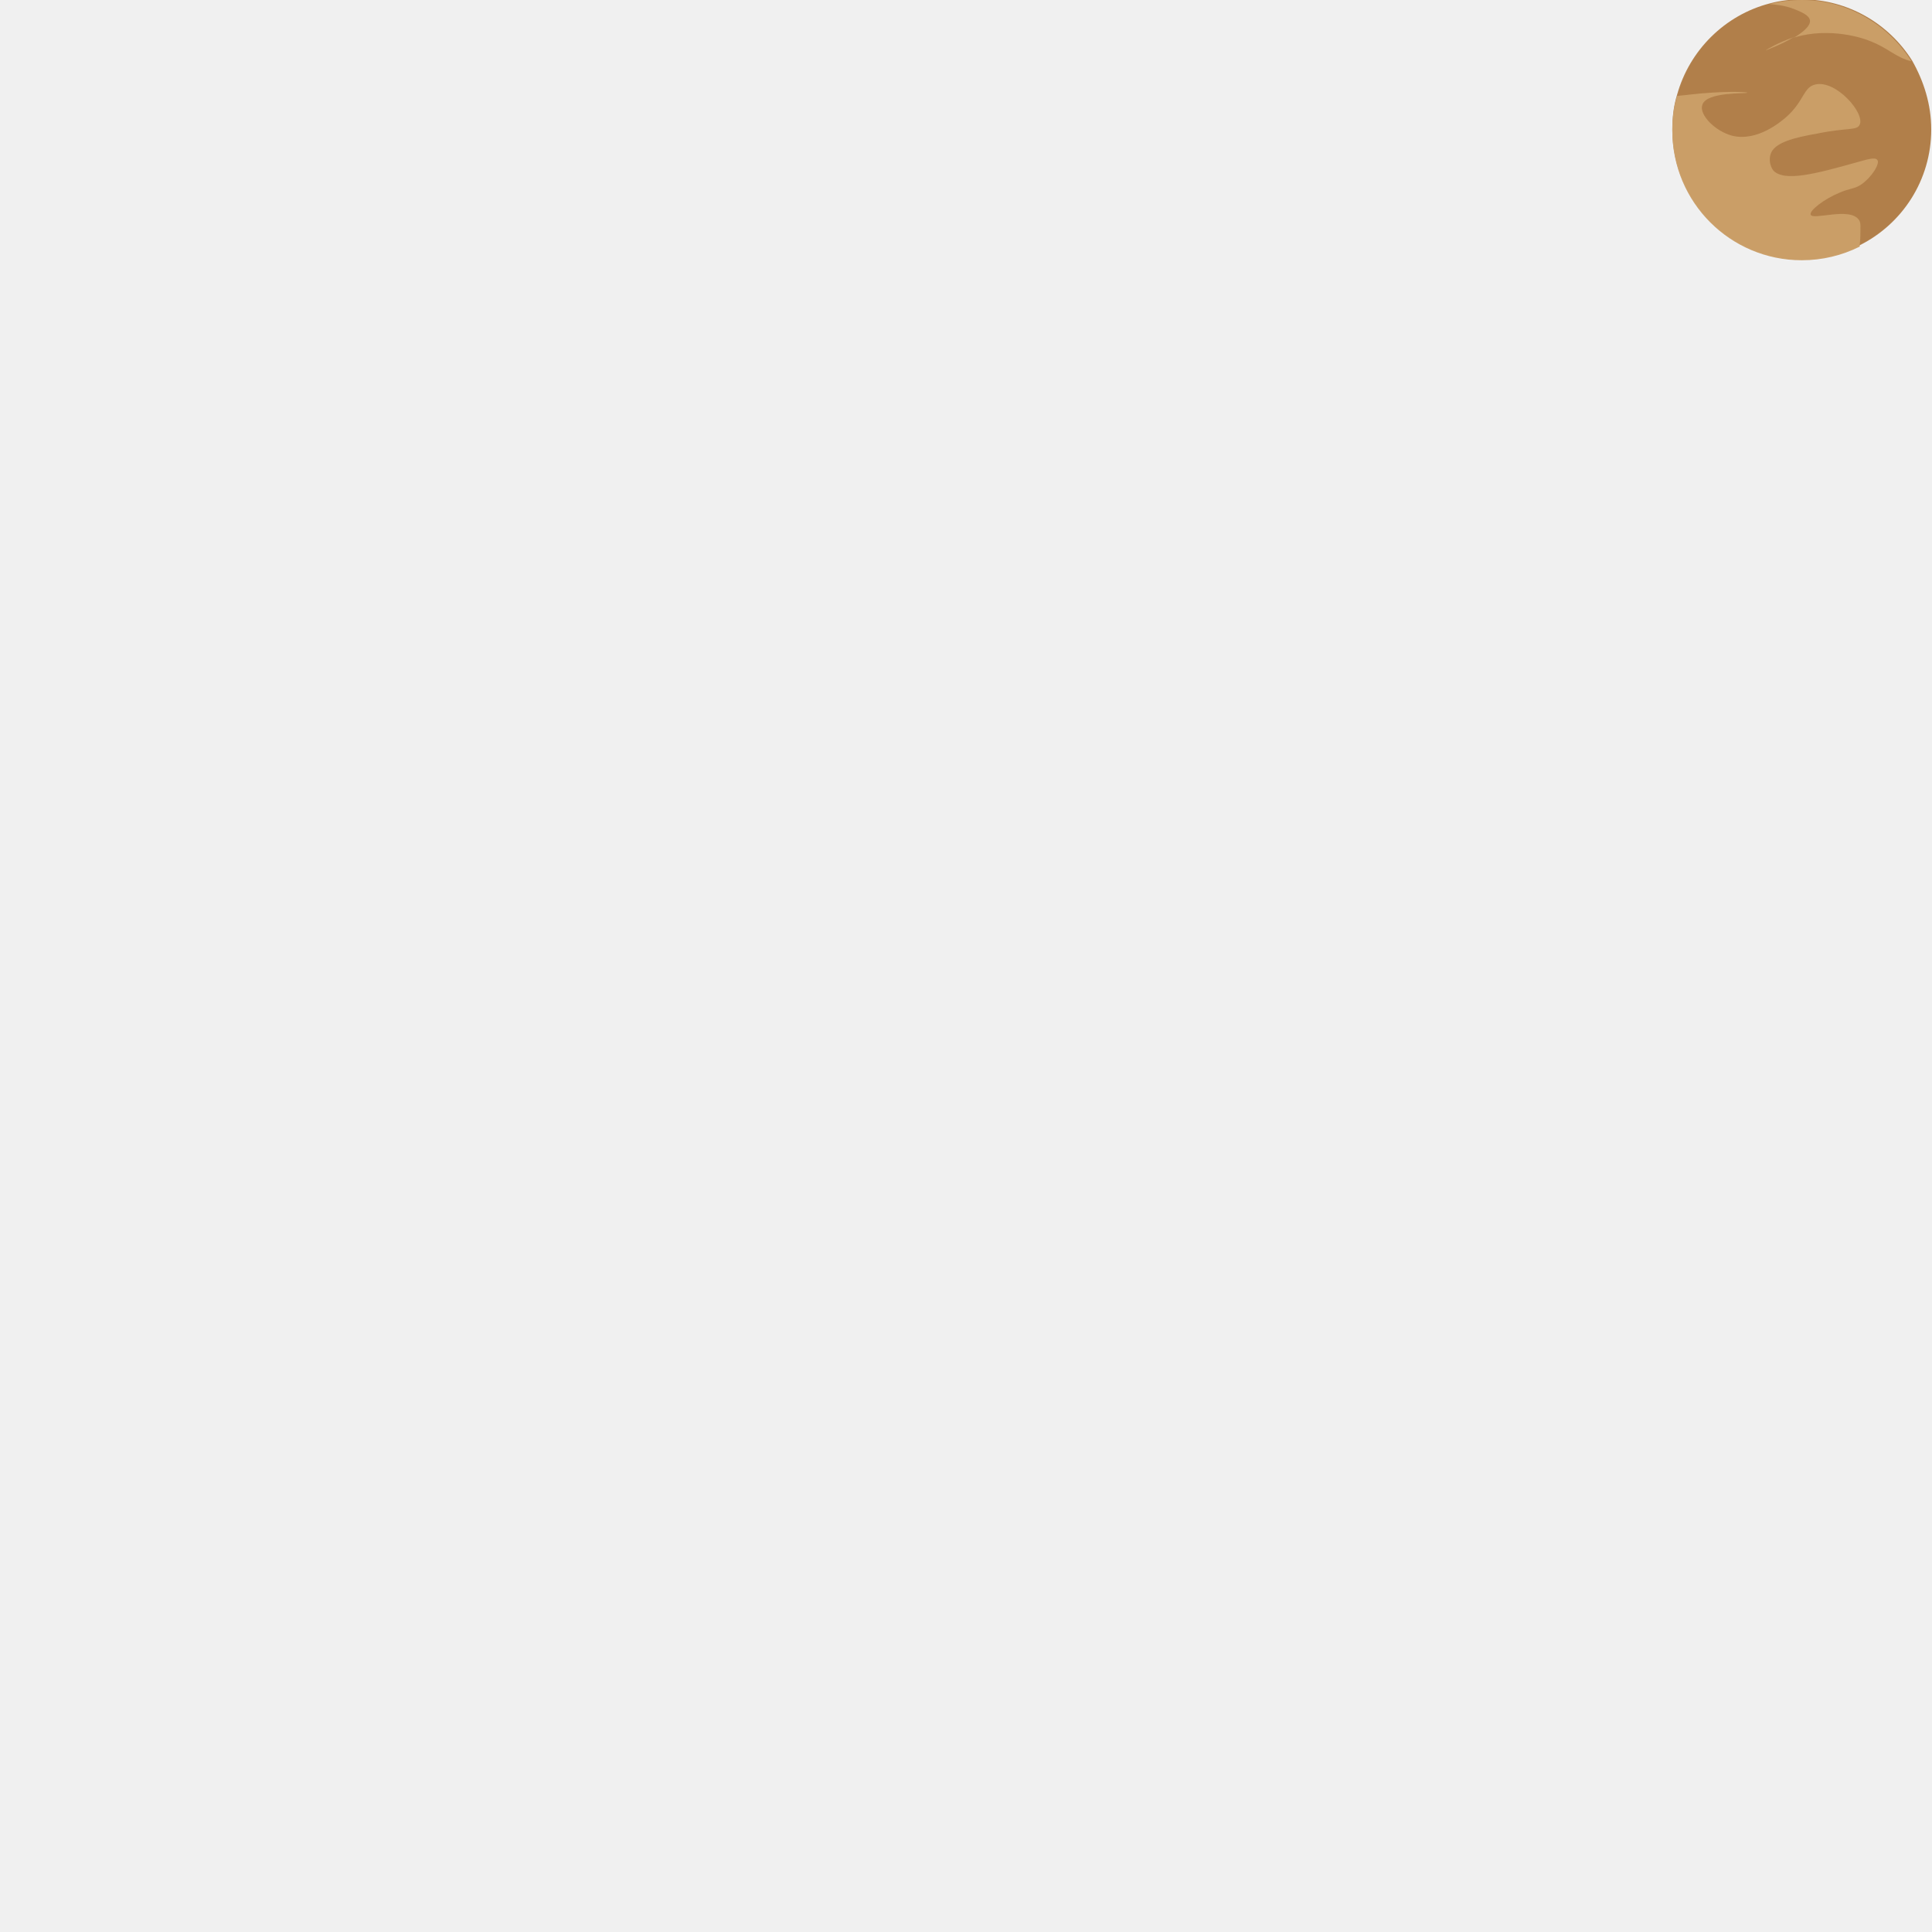
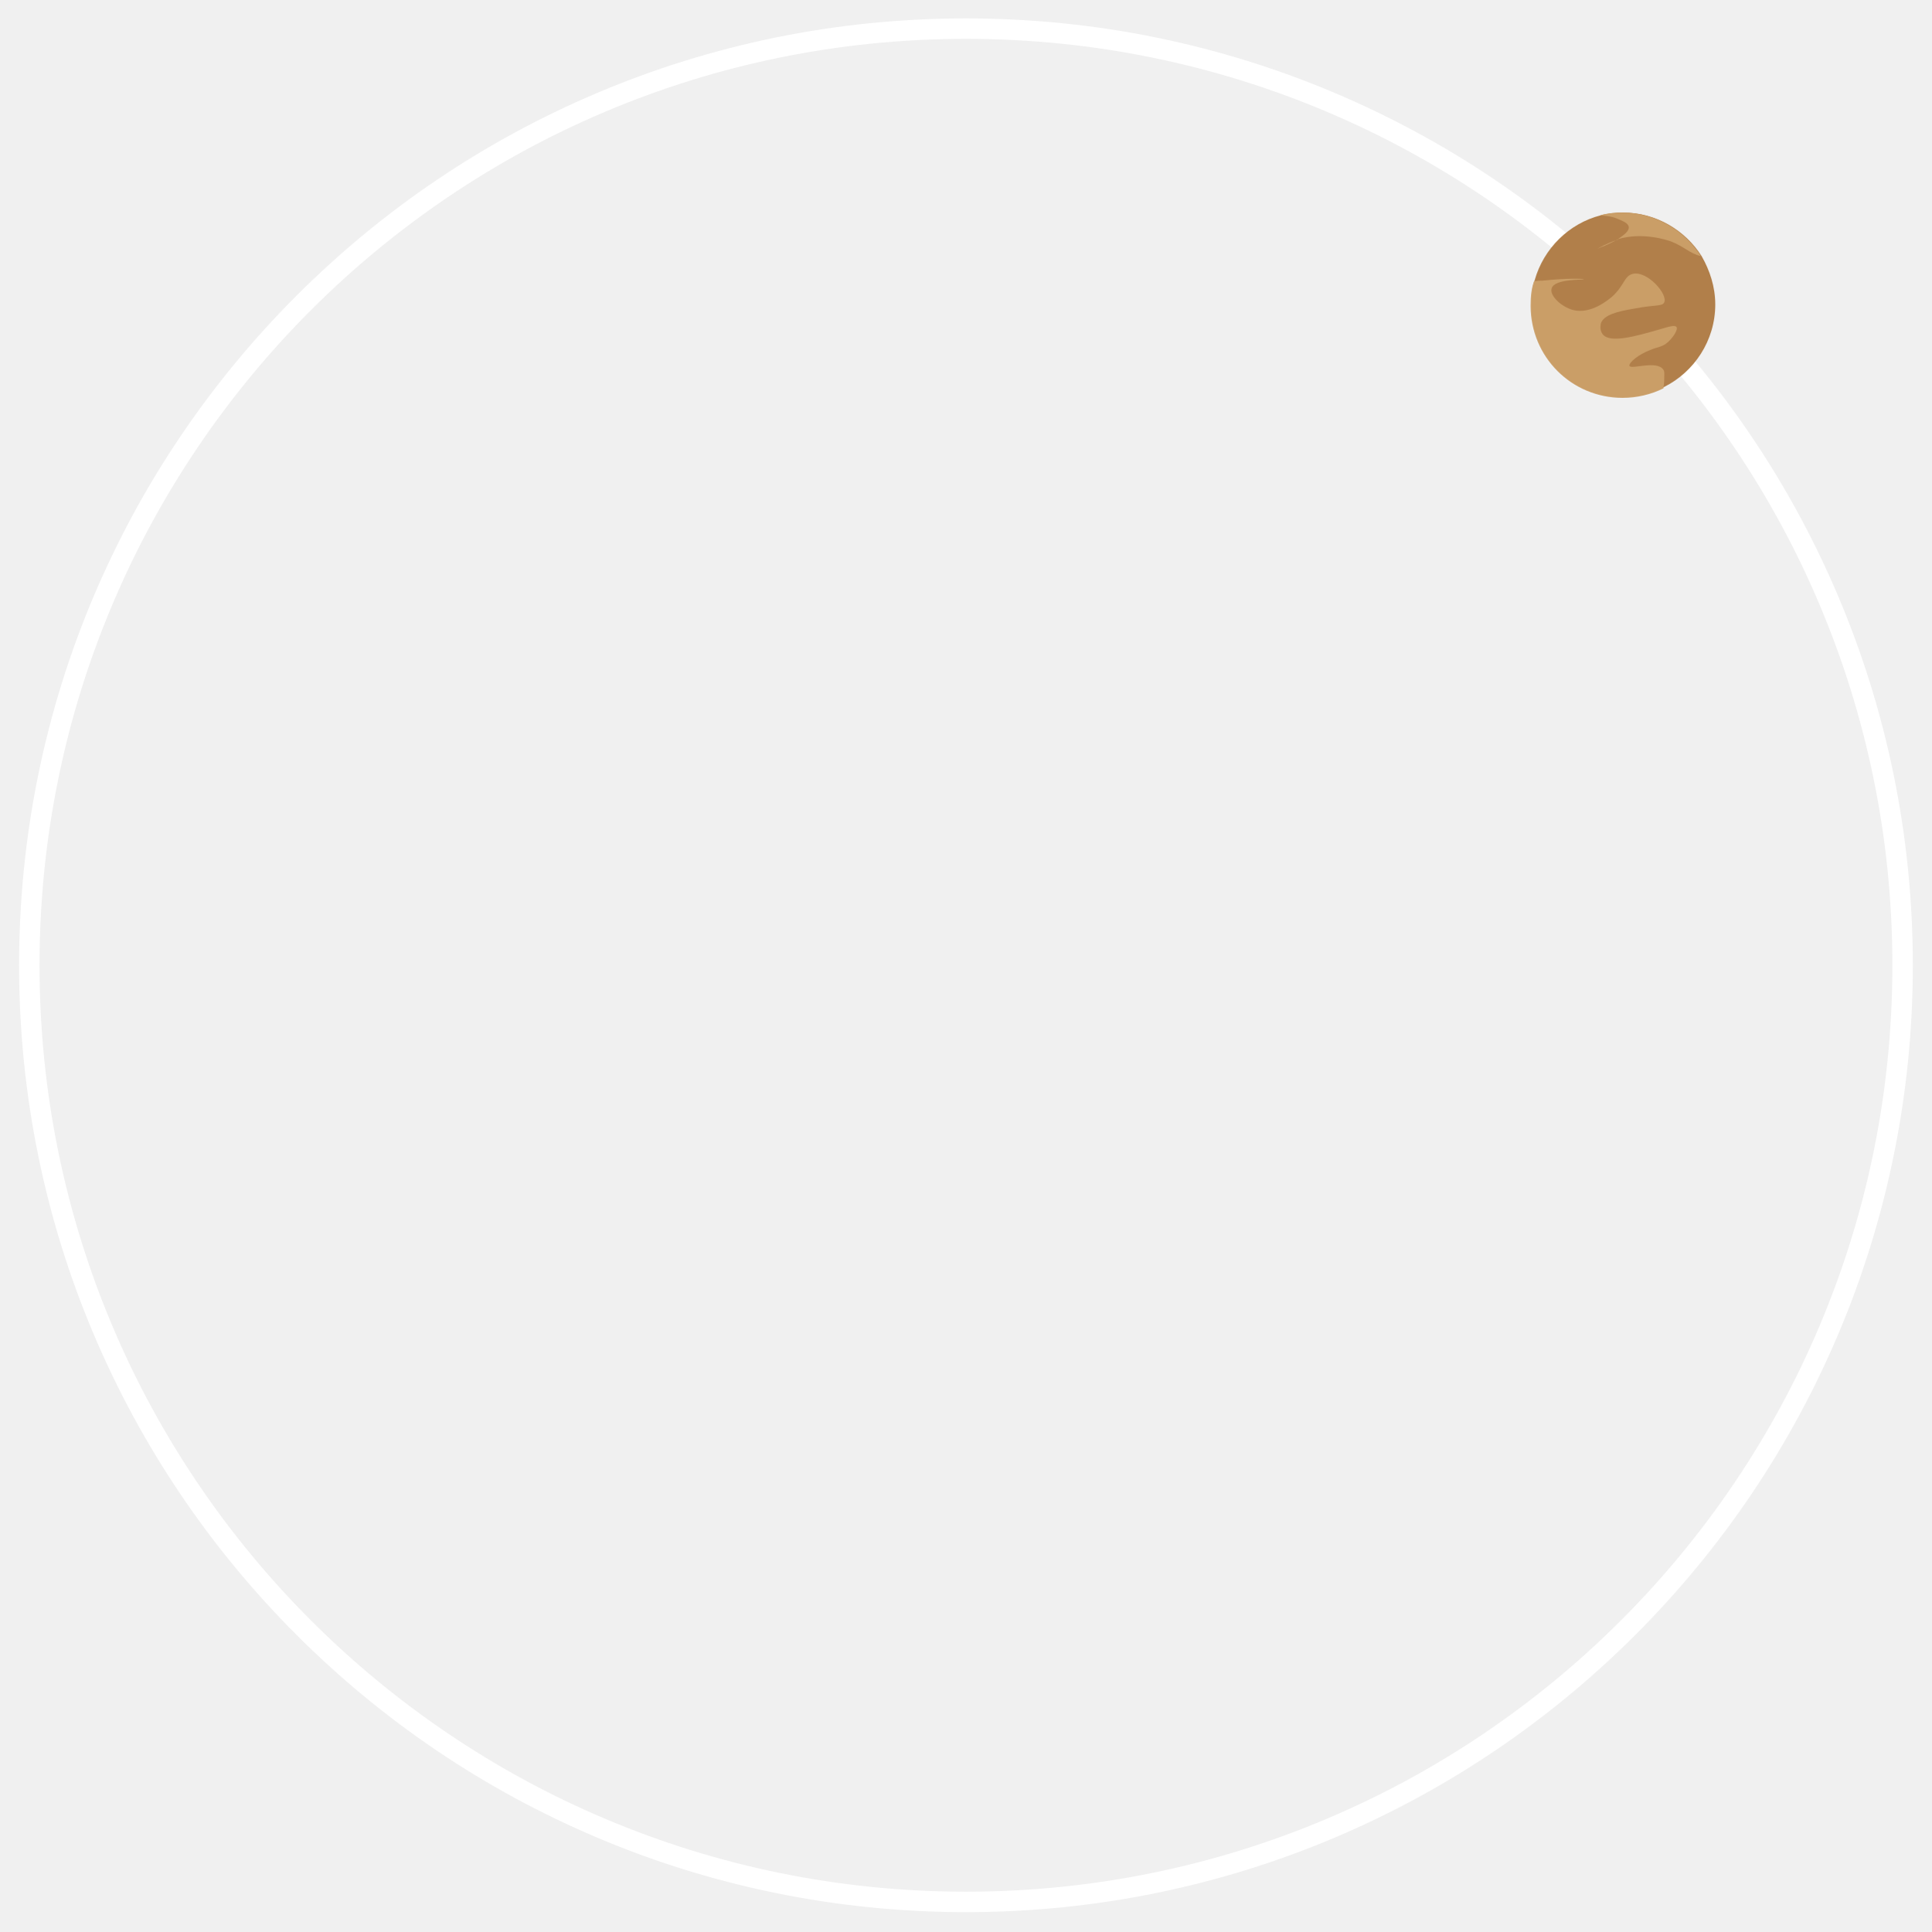
<svg xmlns="http://www.w3.org/2000/svg" version="1.1" id="Layer_1" x="0px" y="0px" viewBox="0 0 283.5 283.5" style="enable-background:new 0 0 283.5 283.5;" xml:space="preserve">
  <style type="text/css">
- 	.st0{fill:#B17F4A;}
- 	.st1{fill:#CA9E67;}
- 	.st2{fill:none;}
+ 	.st0{fill:none;stroke:#FFFFFF;stroke-width:3;stroke-miterlimit:10;}
+ 	.st1{fill:#B17F4A;}
+ 	.st2{fill:#CA9E67;}
</style>
-   <path id="XMLID_15_" class="st0" d="M283.5,19c0,7.5-4.3,13.9-10.5,17c-2.6,1.3-5.5,2-8.5,2c-10.5,0-19-8.5-19-19  c0-1.8,0.2-3.5,0.7-5.1c1.8-6.5,7-11.7,13.6-13.4c0,0,0,0,0,0c1.5-0.4,3.1-0.6,4.7-0.6c6.8,0,12.8,3.6,16.2,9  C282.4,11.9,283.5,15.3,283.5,19z" />
-   <path id="XMLID_10_" class="st1" d="M273.2,27.1c-1.1,0.7-1.6,0.5-3.2,1.2c-2.2,0.9-4.4,2.6-4.2,3.2c0.3,0.9,5.8-1.2,7.1,0.8  c0.3,0.4,0.2,1,0.2,2.3c0,0.6-0.1,1.1-0.1,1.6c-2.6,1.3-5.5,2-8.5,2c-10.5,0-19-8.5-19-19c0-1.8,0.2-3.5,0.7-5.1  c0.5-0.1,1.1-0.1,1.7-0.2c5.3-0.6,8.6-0.4,8.6-0.3c0,0.2-6-0.2-6.6,1.8c-0.5,1.4,1.8,3.8,4.3,4.5c3.8,1,7.4-2.2,8-2.7  c2.7-2.4,2.5-4.4,4.3-4.8c3-0.7,7.3,4.2,6.5,5.9c-0.4,0.9-1.8,0.4-6.2,1.3c-3.4,0.6-6.4,1.3-6.9,3.1c-0.2,0.7-0.1,1.6,0.4,2.3  c1.6,1.8,6.6,0.4,12-1.1c1.8-0.5,3-0.9,3.3-0.4C276,24,274.8,26,273.2,27.1z" />
-   <path id="XMLID_9_" class="st1" d="M263.2,5.5c0.1,0,0.2,0,0.2-0.1c-1.8,1.1-4,1.9-4.2,2C259.4,7.2,261.2,6.2,263.2,5.5z" />
-   <path id="XMLID_11_" class="st1" d="M280.6,9c-2.4-0.6-3.4-2-6.4-3.1c-0.5-0.2-5.5-2-10.8-0.4c1.3-0.8,2.4-1.7,2.3-2.5  c-0.1-0.8-1.4-1.3-2.4-1.7c-1.3-0.5-2.5-0.6-3.5-0.7c1.5-0.4,3.1-0.6,4.7-0.6C271.2,0,277.2,3.6,280.6,9z" />
-   <line id="XMLID_1_" class="st2" x1="0" y1="283.5" x2="283.5" y2="0" />
+   <circle class="st0" cx="141.8" cy="141.7" r="137.5" />
+   <path id="XMLID_15_" class="st1" d="M251.8,44.7c0,5.3-3.1,9.9-7.5,12.1c-1.8,0.9-3.9,1.4-6,1.4c-7.5,0-13.5-6-13.5-13.5  c0-1.3,0.1-2.5,0.5-3.6c1.3-4.6,5-8.3,9.7-9.5l0,0c1.1-0.3,2.2-0.4,3.3-0.4c4.8,0,9.1,2.6,11.5,6.4C251,39.7,251.8,42.1,251.8,44.7z  " />
+   <path id="XMLID_10_" class="st2" d="M244.5,50.5c-0.8,0.5-1.1,0.4-2.3,0.9c-1.6,0.6-3.1,1.8-3,2.3c0.2,0.6,4.1-0.9,5,0.6  c0.2,0.3,0.1,0.7,0.1,1.6c0,0.4-0.1,0.8-0.1,1.1c-1.8,0.9-3.9,1.4-6,1.4c-7.5,0-13.5-6-13.5-13.5c0-1.3,0.1-2.5,0.5-3.6  c0.4-0.1,0.8-0.1,1.2-0.1c3.8-0.4,6.1-0.3,6.1-0.2c0,0.1-4.3-0.1-4.7,1.3c-0.4,1,1.3,2.7,3.1,3.2c2.7,0.7,5.3-1.6,5.7-1.9  c1.9-1.7,1.8-3.1,3.1-3.4c2.1-0.5,5.2,3,4.6,4.2c-0.3,0.6-1.3,0.3-4.4,0.9c-2.4,0.4-4.5,0.9-4.9,2.2c-0.1,0.5-0.1,1.1,0.3,1.6  c1.1,1.3,4.7,0.3,8.5-0.8c1.3-0.4,2.1-0.6,2.3-0.3C246.4,48.3,245.6,49.7,244.5,50.5z" />
+   <path id="XMLID_9_" class="st2" d="M237.4,35.2c0.1,0,0.1,0,0.1-0.1c-1.3,0.8-2.8,1.3-3,1.4C234.7,36.4,235.9,35.7,237.4,35.2z" />
+   <path id="XMLID_11_" class="st2" d="M249.7,37.6c-1.7-0.4-2.4-1.4-4.5-2.2c-0.4-0.1-3.9-1.4-7.7-0.3c0.9-0.6,1.7-1.2,1.6-1.8  c-0.1-0.6-1-0.9-1.7-1.2c-0.9-0.4-1.8-0.4-2.5-0.5c1.1-0.3,2.2-0.4,3.3-0.4C243,31.2,247.3,33.8,249.7,37.6z" />
</svg>
